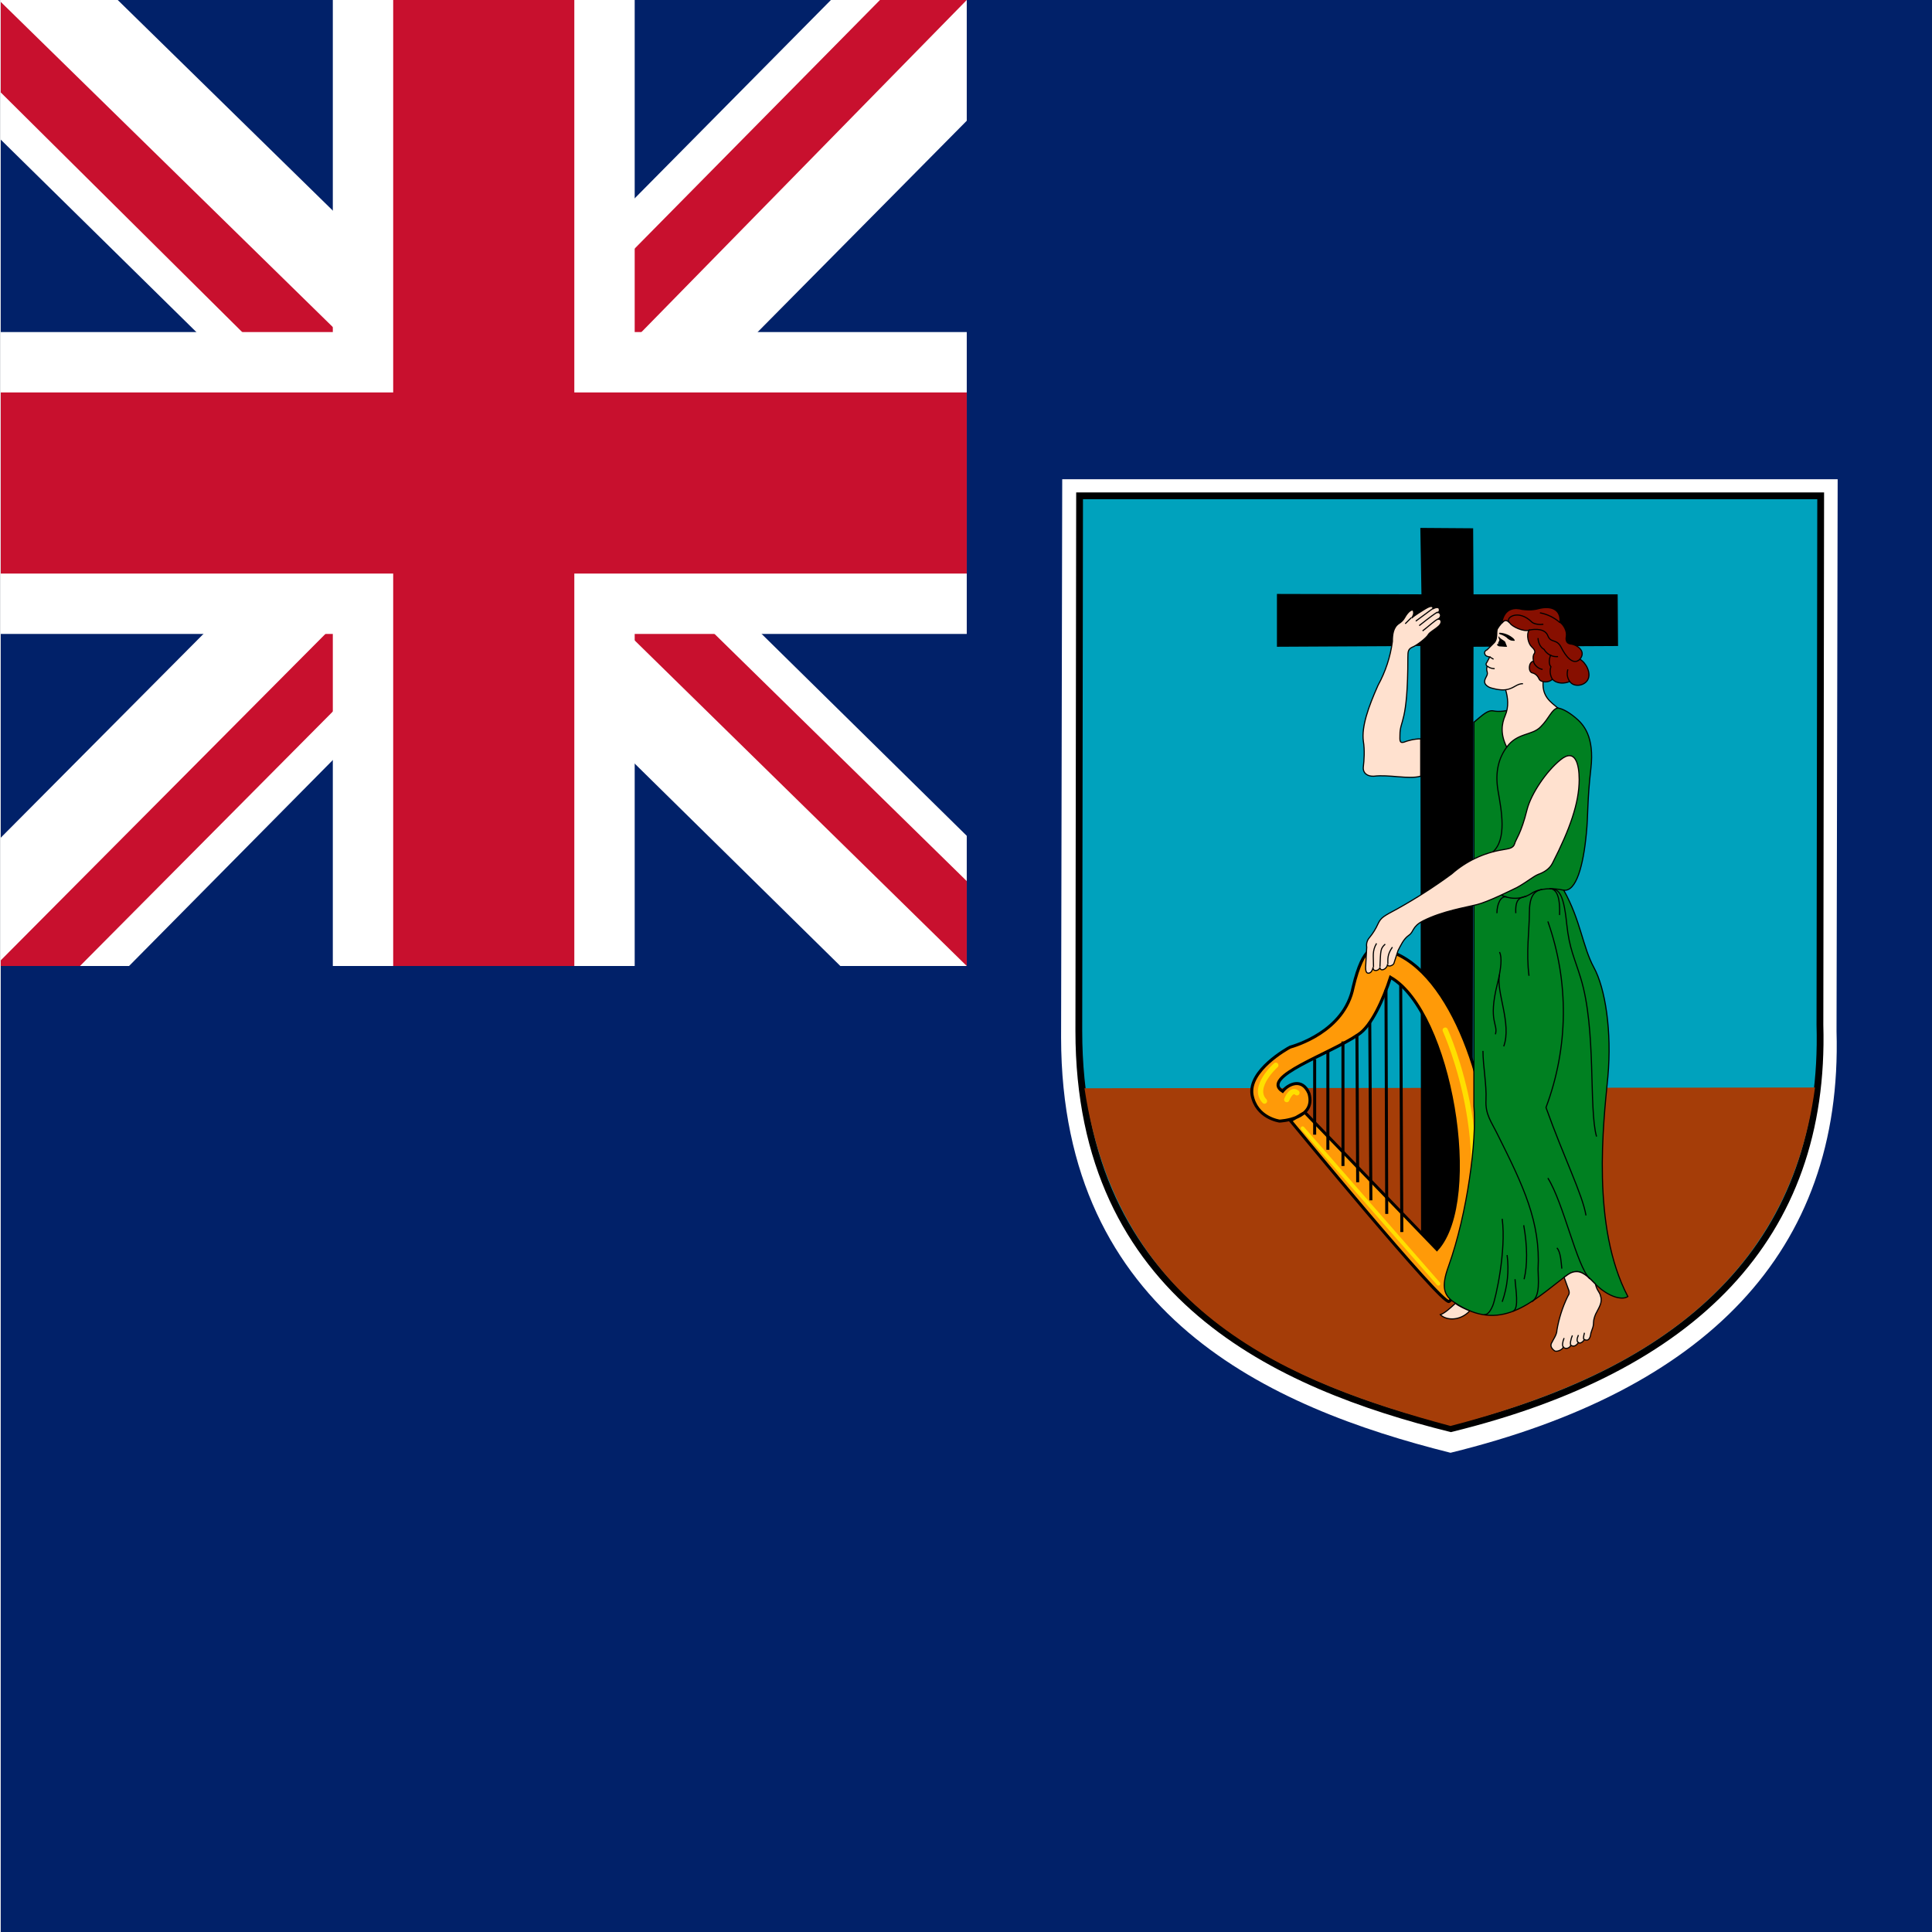
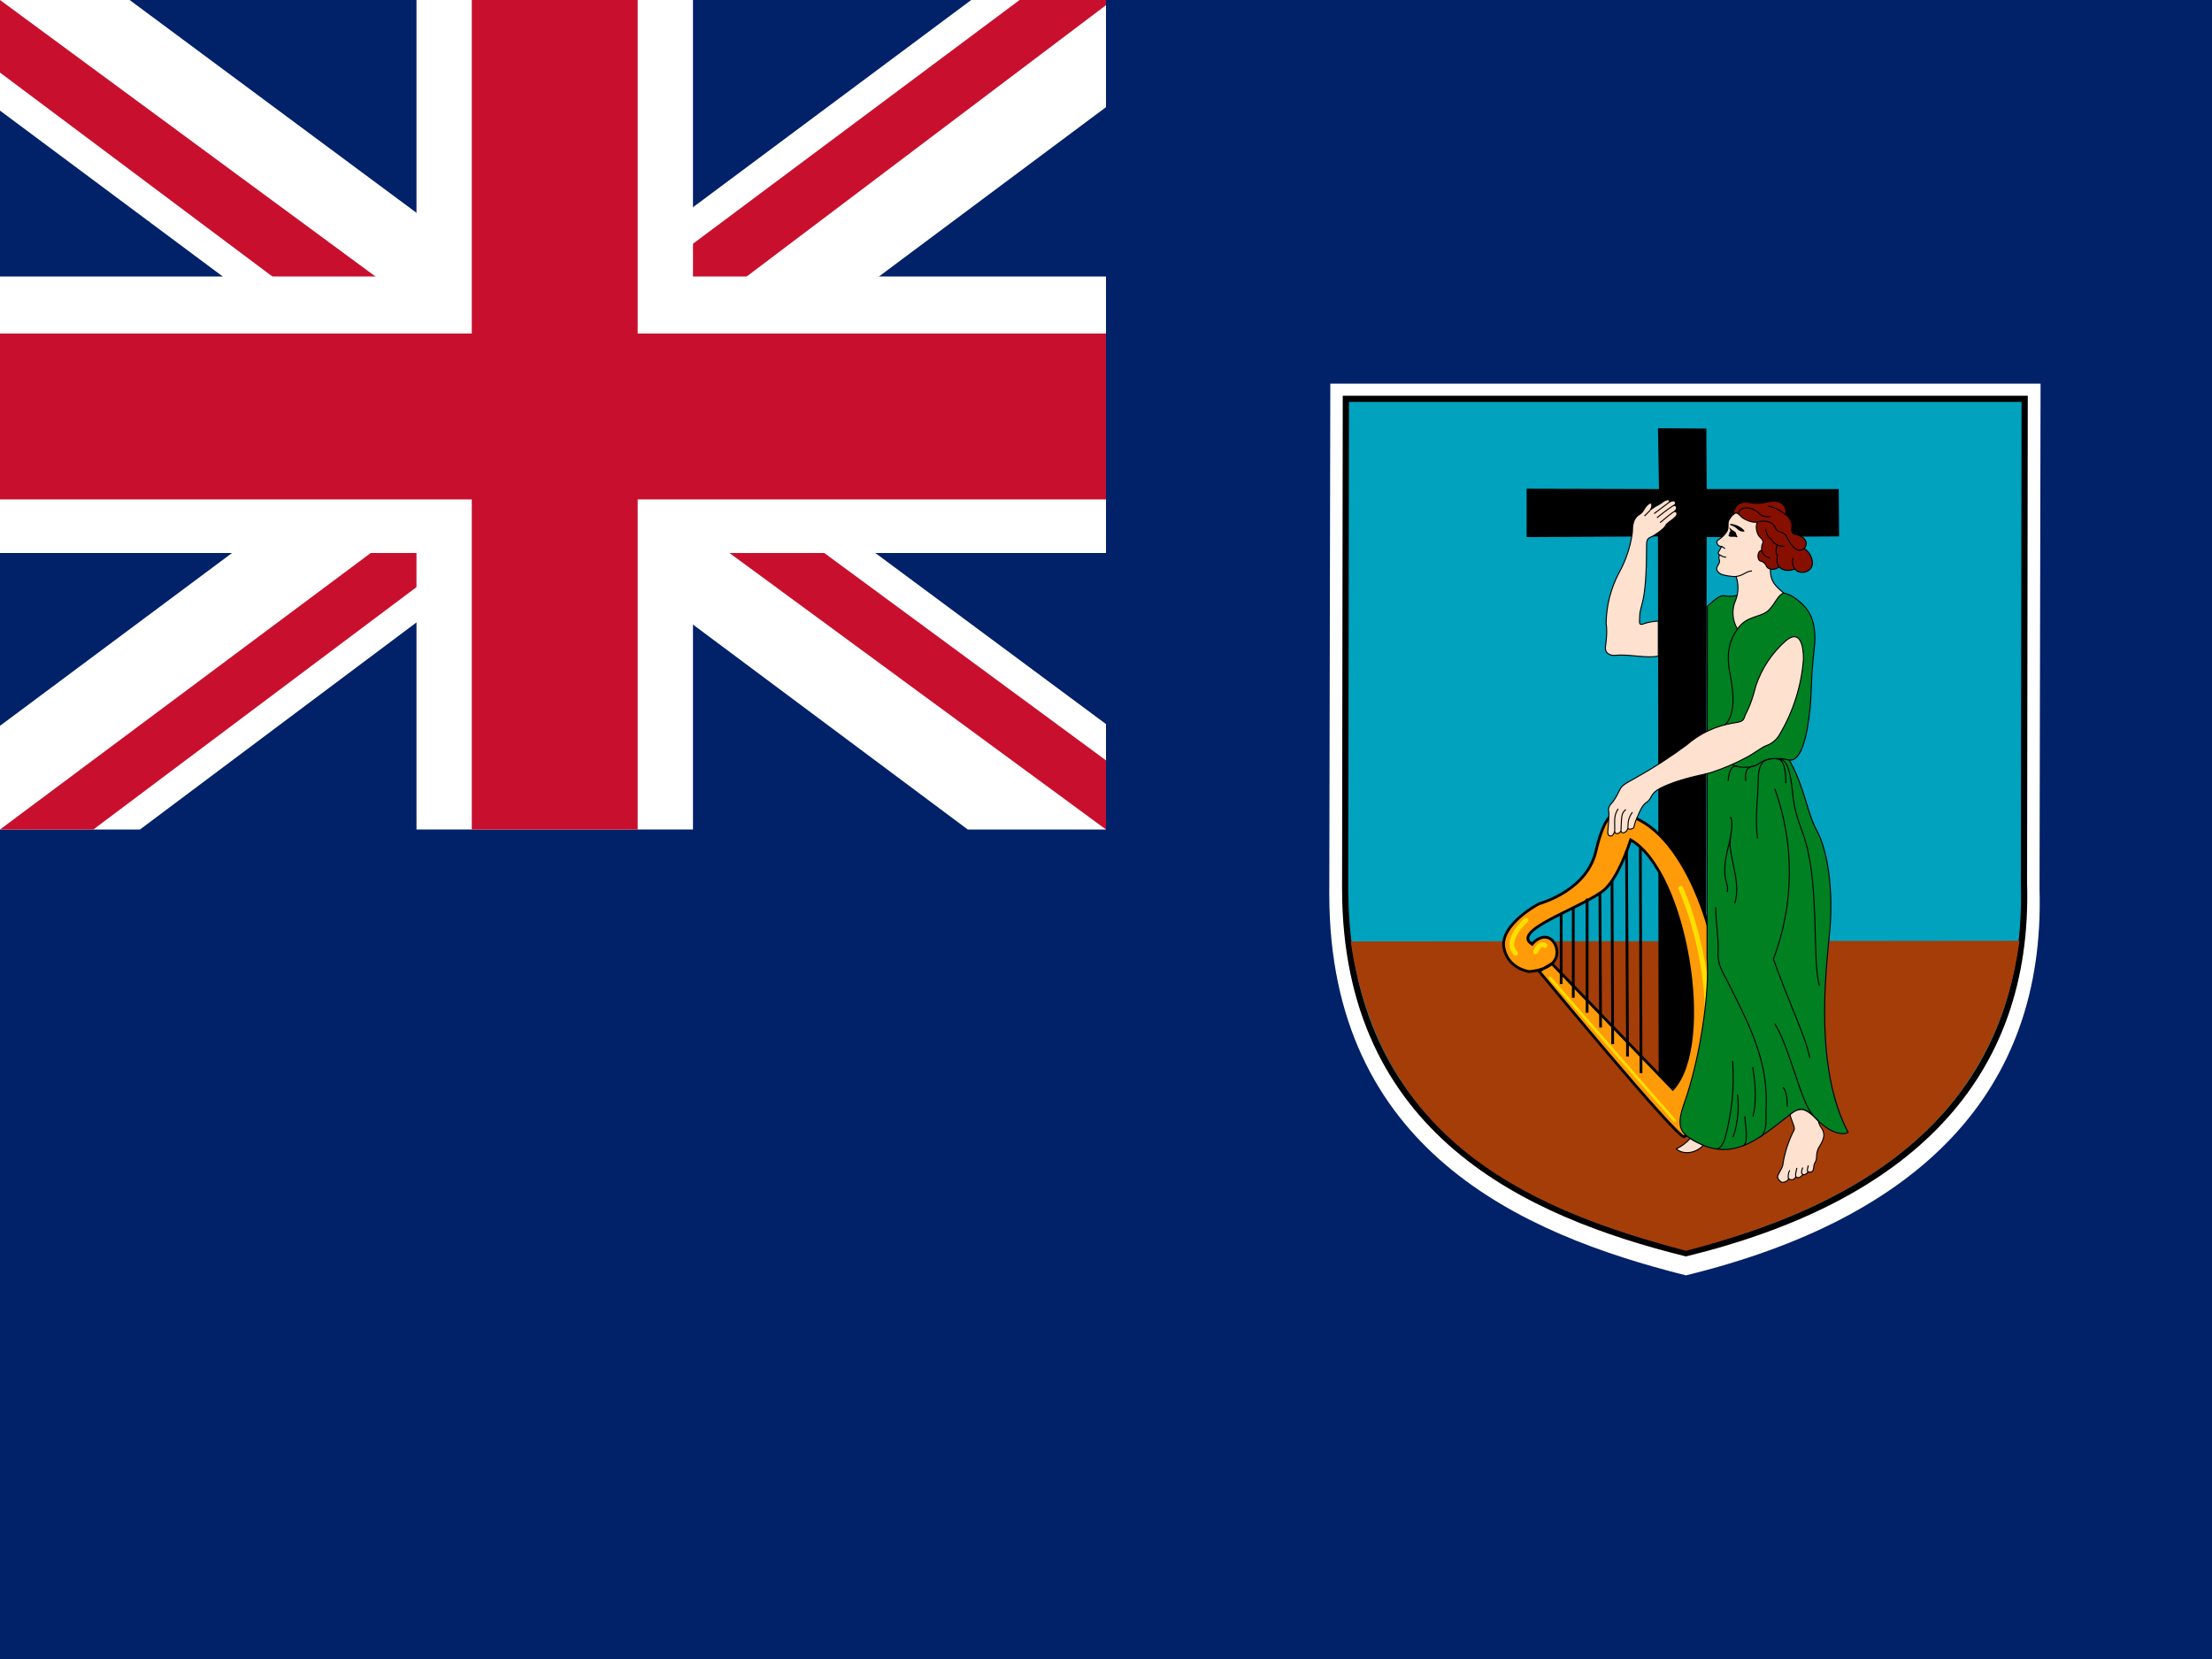
- <svg xmlns="http://www.w3.org/2000/svg" id="flag-icons-ms" viewBox="0 0 512 512">
-   <path fill="#012169" d="M.2 0h512v512H.2z" />
-   <path fill="#fff" d="M281.6 127H487l-.3 146.3c1.7 58.7-35 95.2-102.3 111.7-47.9-12-103.1-36.5-103.2-110l.3-148z" />
-   <path fill="#00a2bd" stroke="#000" stroke-width="1.8" d="M286.1 131.4h196.4l-.2 140.2c1.6 56.3-33.4 91.2-97.8 107-45.8-11.4-98.6-35-98.6-105.4z" />
-   <path fill="#a53d08" d="M481 288.2c-7.2 53.7-48.6 77.2-96.6 89.7-42.4-11.4-88-29.6-97-89.5z" />
-   <path d="m376.7 157.5-.3-17.6 14 .1.1 17.5h38.2l.1 13.7-38.3.2-.3 161.4-13.6.1-.2-161.7-38 .2v-14z" />
-   <path fill="#ff9a08" fill-rule="evenodd" stroke="#000" stroke-width=".8" d="m345.8 294.8 35 36.3c12-13.3 3.6-63-12.3-72.1-1.9 5.9-5.1 13-8.6 15.2-7.6 5.2-26.1 11.2-20 15 1.5-1.9 5.2-3.7 7 .6 2 6.9-7.8 7.3-7.8 7.3s-6.2-.8-7.3-7c-1-6.4 9.3-12.2 10.1-12.6 1-.3 14.4-4 16.7-15.9 2.8-11.8 5.8-10 6.3-10.2 17.7 1.7 29.2 33.3 29.9 55.5s-9 37-10.8 38-42-47.9-42-47.9z" />
-   <path fill="#ff9a08" stroke="#000" stroke-width=".8" d="m371.2 261 .3 65.5m-4.2-64.2.2 59.4m-4.5-50.8.3 47.2m-3.7-43.9.2 39.1m-3.9-37.3v33m-4-30.4v26.1m-3.5-24v20" />
-   <path fill="none" stroke="#ffdf00" stroke-linecap="round" d="m345.2 299 36 41.2" />
-   <path fill="none" stroke="#ffdf00" stroke-linecap="round" stroke-width="1.4" d="M383 273s16.3 35.7 1.2 65M341 291.4s1.2-3.1 2.7-1.8m-5.6-7.3s-6.5 5.8-3 9.5" />
-   <path fill="#008021" stroke="#000" stroke-width=".3" d="M390.6 191.4c2.4-2 3.7-3.3 5.2-3s3.5 0 5-.4a31 31 0 0 1 12-.4c1 .2 2.4.7 4.6 2.5s5.2 5 4.2 13.6-.7 12.3-1.2 17.2c-.8 8.5-2.7 15.5-6 15 4.5 8 5 15 8 20.5s4.8 16.8 3.7 29c-1.2 12.3-4.4 39.7 5.3 58.2-1.6 1.1-5.5 0-9-3.7s-5-3.6-7.9-1.4c-8.7 6.7-17 14.8-29 6.7-2.8-1.8-3.7-4-1.6-9.7 5-14 7.5-33.4 6.7-42.4z" />
-   <path fill="#ffe1cf" stroke="#000" stroke-width=".3" d="M399 182.8c.6 2 .9 4.5-.1 6.8s-1.3 5 .4 8.4c2.8-3.9 6.7-3 9-5.4 2.3-2.3 2.8-4.5 4.5-5-1.7-1.5-4.4-3-3.8-7.5.6-4.3 6.7-8 1.2-14.6a8 8 0 0 0-11-1.4 8 8 0 0 0-2.4 2.6c-.3.8.1 2.5-.7 3.5l-2 2q-1.1.5-.4 1.5.4.3 1.1.4l-.8 1.5q-.4.4.1 1c-.4 1.3.4 1.5-.1 2.5s-1.2 2 .6 3c.6.3 3 .9 4.3.7zm-22.5 22.9c-3.2.9-8.4-.5-12.4 0-1.7.1-3-.8-2.8-2.5s.4-4.4 0-6.8c-.5-3.8 1.3-9 3.9-14.8A33 33 0 0 0 369 170c0-1.8.2-3.8 1.8-4.8 1.2-.8 1.4-1.5 1.8-2.1 1-1.5 2-1.8 2-1q.2.7-.5 1.7c1-.9 2.8-1.9 3.2-2.2.4-.2 2.4-1.7 2.5-.3q1.3-.6 1.6 0 .2.7-.3 1c.5 0 1.2 1 0 1.8.7-.2 1.3.8.2 1.8s-2.4 1.6-2.8 2.3c-.4.8-3.1 2.9-4.2 3.3-1.1.5-1.2 1.1-1.2 2.7 0 17.8-2.1 16.4-2.1 20.6 0 1.2-.2 2.2 1 1.9 1-.4 2.8-.9 4.5-.9v10zm.7 38.3c5.2-2.6 11.2-3.5 14.3-4.3 3-.8 8-3.3 10.5-4.5 2.4-1.3 4.4-3 5.7-3.5 1.4-.5 3-1.4 3.8-3.1 4.5-8.8 7-15.8 7-22 0-4-1-8.5-5-5.2-3.7 3-7.7 8.9-8.8 13.1-1.6 6.5-3 7.9-3.3 9.1-.4 1.3-1.7 1.3-3.2 1.6a27 27 0 0 0-13.5 6.4 136 136 0 0 1-14.3 9.2c-3.7 2-4.4 2.3-5.2 4a16 16 0 0 1-2.3 3.7 3 3 0 0 0-.7 2.5l-.3 5.4q0 1.5.7 1.5c.4 0 1-.2 1.3-1.6-.2 1.4 1.7 1 1.8 0 0 1.4 2 .5 2-.8 0 1 1.6.3 1.7-.2l1.1-3.4c.7-1.3 1.4-3 2.8-4 1.5-1 .8-2.3 3.9-3.9zm37.3 94.5 1.3 3.6c.2.9-.2 1.1-.4 1.6a33 33 0 0 0-2.8 8.8c0 1.2-1 2.5-1.3 3.2q-.8 1.2.7 2.3c.5.3 2-.2 2.3-1 .5.6 1.6.4 2-.5q1 .7 2-.7c.5.4 1.3-.3 1.6-.8q1.4.7 1.7-1.7l.4-1.2q.3-.7.3-1.7c0-.7.4-2 .9-2.8.5-1 1.5-2.5 1-4-.3-1.4-.9-1.3-1.4-3.3-1.3-1.3-3-3.2-4.8-3.3s-2.8 1.1-3.5 1.5zm-32.8 9.9c1.6 1.6 5.3 1.7 7.8-1-1-.4-3-1.3-3.8-2-1.3 1.2-2.8 2.6-4 3z" />
-   <path fill="#870f00" stroke="#000" stroke-width=".3" d="M398 165c.7-4 3.6-4 5.4-3.5.8.1 2.6.3 4.3-.2 3.5-.9 6 .3 5.7 3.6 1 .7 1.9 2.3 1.7 3.7q-.4 2 1.4 2.1c1.3.2 4 1.8 2.2 4 1.7 1 3 3.7 2.1 5.4s-3.7 2.1-4.8.5c-1.3.6-3.4.7-4.6-.6-.9 1-3 .9-3.5 0q-.6-1.4-1.9-1.7c-1-.3-1-2.8.4-3.1q-.3-1.3.2-2t-.7-1.8c-.8-.7-1.5-3-.7-4.4-1.4.5-4.4-.9-5-1.8q-1.2-1.4-2.1-.2z" />
-   <path fill="none" stroke="#000" stroke-width=".3" d="M399 182.8c2.2-.3 3-1.7 4.6-1.6m-9.5-4.7.6.4q.7.3 1.4.3m-1.3-3.1 1 .6m4.2-9.7c-1.3-1.2 2.3-3.8 6-.1.7.6 2.5.7 3 .5m-3.8 1.6c1.7-.4 4.3-.4 5 1.5.8 2 2.3.7 3.5 3 1.2 2.4 3.2 5 5 3.2m-7.3 5.3a4 4 0 0 1-.4-3.3c-.7-.8-.4-2.4 0-3.2m-4.6 1.7c0 .7 1 2 2.4 2.2m7.2 3.2q-1-1.4-.5-3.2" />
-   <path fill="none" stroke="#000" stroke-width=".3" d="M407.6 169.1c0 1 .5 2.4 1.6 3 .3.5 1.4 2.1 3.7 1.9m.5-9a11 11 0 0 0-5.3-2.6m-8.8 35.6c-2 2.7-3.2 6.4-2.3 11.6s2.4 12.8-1.4 16.2m18.7 10.1c-2.6-.6-6.4-.6-8.5.9a8 8 0 0 1-7.9.4" />
-   <path fill="none" stroke="#000" stroke-width=".3" d="M408.7 235.7c-2.3.4-3.4 2-3.4 6.3s-.9 10.5-.1 16.6m-.7-21.1c-1.5.4-3 .4-2.8 4.5m-5 0c0-2.4 1-4.7 2.6-4.3m14 4.8c.2-5.4-1-7-2.7-7 2.2.1 3.7.4 4.6 9.4.7 6.6 2.1 9 3.7 14.3 4.2 13.6 2.1 34.6 4.2 42m-12.9-57a72 72 0 0 1-.5 49.3c4.8 13.4 9.7 23.1 10.6 28.6m-24-48c.8-2.8-2-3.2.5-13.3q1.6-6.4.6-8.5" />
-   <path fill="none" stroke="#000" stroke-width=".3" d="M397.4 258.3c-1 4.5 3.3 13 1.1 19m-5.5 1.2c0 4 1 9 .8 13-.2 3.9 1.4 5.7 3.2 9.4 6.7 13.4 11.3 23 10.6 35.5 0 2.3.7 7.2-1.7 8.6m-12.6 3.4c.7 0 1.4-.3 2.3-2.4.8-2 3.6-14.5 2.5-23m1.3 9.6a27 27 0 0 1-1.3 12.4" />
-   <path fill="none" stroke="#000" stroke-width=".3" d="M403.8 324.7c1 5.6 1 10.7.1 14.3m-2.4 0c.1 2.3 1.2 8-.6 8.5m9.3-35.3c4.2 6.7 7.6 23.2 11.1 26.7m-7.4-2.7c-.2-1.8-.3-4.4-1.3-5.5m-44.8-75.2c0-1.3-.2-2.5 1.2-4.5m-3.3 5.2c.2-4.4.1-4.8 1.4-6m-3.1 6.1c0-3.1-.4-4.2.8-6.3m15-88.8-4.6 3.4m5.8-2.4q-.6.2-4.9 3.6m5.1-1.8c-1 .4-2.6 2-4.2 3.2m-3-3.5-1.6 1.6M414.3 357q-.5-.6.2-2.4m1.8 1.9c-.3-.3 0-1.7.4-2.6m1.6 1.9q-.7-.4 0-2m1.6 1.2q-.5 0 0-1.8" />
-   <path d="M397.2 168.7c.8 1 1.7 1 1.8 1.7l.4 1h-.6l-1.4-.1c-.4 0-.9-.5-.6-.6q.4 0 .2-.3l.3-.6q.1 0 0-.4c-.2-.3-.3-1-.1-.7m.5-1a6 6 0 0 1 3.4 1.5c.7.8.1.6-.2.6q-.7 0-1.4-.6c-.3-.4-1.4-1-2-1.1-.2-.1-.5-.5.2-.4" />
-   <path fill="#012169" d="M.2 0h256v256H.2z" />
-   <path fill="#FFF" d="M256.2 0v32l-95 96 95 93.5V256h-33.5l-95.5-94-93 94H.2v-34l93-93.5L.2 37V0h31l96 94 93-94z" />
-   <path fill="#C8102E" d="m92.2 162 5.5 17-76.5 77H.2v-1.5zm62-6 27 4 75 73.5V256zm102-156-96 98-2-22 75-76zM.2.5 96.7 95l-29.5-4-67-66.5z" />
-   <path fill="#FFF" d="M88.2 0v256h80V0zM.2 88v80h256V88z" />
-   <path fill="#C8102E" d="M.2 104v48h256v-48zm104-104v256h48V0z" />
+ <svg xmlns="http://www.w3.org/2000/svg" id="flag-icons-ms" viewBox="0 0 640 480">
+   <path fill="#012169" d="M0 0h640v480H0z" />
+   <path fill="#fff" d="M384.9 111h205.5l-.3 146.3c1.7 58.7-34.9 95.2-102.3 111.7-47.9-12-103-36.5-103.2-110z" />
+   <path fill="#00a2bd" stroke="#000" stroke-width="1.8" d="M389.4 115.4h196.4l-.2 140.2c1.6 56.3-33.4 91.2-97.8 107-45.8-11.4-98.5-35-98.6-105.4z" />
+   <path fill="#a53d08" d="M584.3 272.2c-7.2 53.7-48.6 77.2-96.5 89.7-42.5-11.4-88.2-29.6-97-89.5z" />
+   <path d="m480 141.5-.3-17.6 14 .1.1 17.5H532l.1 13.7-38.3.2-.3 161.4-13.6.1-.2-161.7-38 .2v-14z" />
+   <path fill="#ff9a08" fill-rule="evenodd" stroke="#000" stroke-width=".8" d="m449 278.8 35 36.3c12.1-13.3 3.7-63-12.2-72.1-1.9 5.9-5.1 13-8.6 15.2-7.5 5.2-26.1 11.2-19.9 15 1.4-1.9 5.1-3.7 6.9.6 2 6.9-7.8 7.3-7.8 7.3s-6.2-.8-7.3-7c-1-6.4 9.3-12.2 10.2-12.6.8-.3 14.3-4 16.6-15.9 2.9-11.8 5.8-10 6.3-10.2 17.7 1.7 29.2 33.3 29.9 55.5s-9 37-10.8 38c-1.7.9-42-47.9-42-47.9z" />
+   <path fill="#ff9a08" stroke="#000" stroke-width=".8" d="m474.6 245 .2 65.5m-4.2-64.2.3 59.4m-4.5-50.8.2 47.2m-3.7-43.9.2 39.1m-3.9-37.3v33m-4-30.4v26.1m-3.5-24v20" />
+   <g fill="none" stroke="#ffdf00" stroke-linecap="round" stroke-width="1.8">
+     <path stroke-width=".8" d="m448.5 283 36 41.2" />
+     <path stroke-width="1.4" d="M486.3 257s16.4 35.7 1.2 65m-43.2-46.6s1.2-3.1 2.7-1.8m-5.5-7.3s-6.6 5.7-3 9.5" />
+   </g>
+   <path fill="#008021" stroke="#000" stroke-width=".3" d="M494 175.4c2.3-2 3.6-3.3 5.1-3s3.5 0 5-.4a31 31 0 0 1 12-.4c1 .2 2.5.7 4.6 2.5s5.2 5 4.2 13.6-.7 12.3-1.2 17.2c-.8 8.5-2.7 15.5-6 15 4.5 8 5 15 8 20.5s4.8 16.8 3.7 29c-1.2 12.3-4.4 39.7 5.3 58.2-1.6 1.1-5.5 0-9-3.7s-5-3.6-7.8-1.4c-8.8 6.7-17 14.8-29.1 6.7-2.8-1.8-3.6-4-1.6-9.7 5-14 7.5-33.4 6.7-42.4z" />
+   <path fill="#ffe1cf" stroke="#000" stroke-width=".3" d="M502.3 166.8a10 10 0 0 1-.1 6.8 9 9 0 0 0 .5 8.4c2.7-4 6.6-3.2 9-5.4 2.2-2.3 2.7-4.5 4.4-5-1.7-1.5-4.3-3.2-3.8-7.5.6-4.4 6.7-8 1.2-14.6a8 8 0 0 0-13.4 1.2c-.3.8.2 2.4-.7 3.4a8 8 0 0 1-2.1 2q-1 .6-.2 1.6.3.4 1 .4l-.8 1.5q-.4.4.2 1c-.5 1.3.4 1.5-.2 2.5s-1.2 2 .6 3c.6.3 3 .8 4.4.7zm-22.5 23c-3.2.8-8.4-.6-12.3-.2-1.8.2-3.2-.7-3-2.4s.6-4.4.2-6.8a32 32 0 0 1 3.8-14.8 33 33 0 0 0 3.8-11.6c0-1.9.2-3.9 1.8-5 1.2-.7 1.4-1.4 1.8-2 1-1.5 2-1.8 2-1q.2.7-.5 1.6c1-.8 2.8-1.8 3.2-2 .4-.4 2.4-1.8 2.5-.4q1.3-.6 1.6 0 .2.6-.3 1c.6 0 1.2.9 0 1.8.7-.2 1.3.8.2 1.7-1 1-2.4 1.6-2.7 2.4s-3.2 2.9-4.3 3.3c-1.1.5-1.2 1.1-1.2 2.7 0 17.8-2 16.3-2 20.7 0 1-.3 2.1.8 1.8a15 15 0 0 1 4.6-.9v10zm.7 38.2c5.2-2.6 11.2-3.6 14.3-4.4a62 62 0 0 0 10.4-4.4c2.5-1.3 4.5-3 5.9-3.5a7 7 0 0 0 3.8-3.2 50 50 0 0 0 6.9-21.8c0-4-1-8.6-5-5.4a30 30 0 0 0-8.8 13.2c-1.6 6.4-3 7.9-3.3 9.1-.4 1.3-1.6 1.3-3.2 1.6a27 27 0 0 0-13.6 6.4 136 136 0 0 1-14.2 9.2c-3.7 2.1-4.4 2.3-5.2 4q-1.2 2.5-2.2 3.6-1.2 1.2-.8 2.6c.1.8-.2 4.2-.3 5.4s.3 1.4.7 1.5c.4 0 1-.2 1.3-1.6-.2 1.4 1.7 1 1.8-.1 0 1.5 2 .6 2-.8 0 1 1.7.3 1.7 0q.5-2 1.2-3.4c.6-1.4 1.3-3.2 2.7-4 1.5-1.2.8-2.4 3.9-4zm37.4 94.5c.3 1.3 1 2.7 1.2 3.6s-.2 1.1-.4 1.6a33 33 0 0 0-2.8 8.8c0 1.2-1 2.4-1.3 3.2q-.8 1.2.8 2.3c.4.3 2-.2 2.1-1q1.2.9 2.1-.5 1 .7 2-.7c.5.3 1.3-.3 1.6-.8.8.4 1.6 0 1.6-1.6q.1-.7.5-1.3.3-.7.3-1.7c0-.7.3-2 .9-2.8.6-1 1.5-2.5 1.1-4-.4-1.4-1-1.3-1.5-3.2-1.3-1.4-3-3.2-4.8-3.4-1.8 0-2.8 1.1-3.4 1.5zm-32.9 9.9c1.7 1.6 5.3 1.6 7.8-1-.9-.4-3-1.4-3.8-2a12 12 0 0 1-4 3z" />
+   <path fill="#870f00" stroke="#000" stroke-width=".3" d="M501.4 149c.6-4 3.5-4 5.3-3.5.8.1 2.6.3 4.4-.2 3.4-.9 6 .3 5.6 3.6 1 .7 2 2.3 1.7 3.7q-.3 2 1.4 2.1c1.3.2 4 1.8 2.2 4 1.7 1 3 3.7 2.1 5.4s-3.6 2.1-4.8.5c-1.3.6-3.3.7-4.6-.6-.9 1-3 .9-3.5 0q-.6-1.4-1.9-1.7c-.9-.3-1-2.8.4-3.1q-.1-1.3.3-2t-.8-1.8c-.8-.7-1.5-3-.7-4.4-1.4.5-4.4-.9-5-1.8q-1.2-1.4-2.1-.2z" />
+   <g fill="none" stroke="#000" stroke-width=".3">
+     <path d="M502.3 166.8c2.2-.3 3-1.6 4.6-1.6m-9.4-4.7.5.3q.7.4 1.4.4m-1.3-3.1 1 .6m4.2-9.7c-1.3-1.3 2.2-3.8 6-.2.8.8 2.5.8 3 .6m-3.8 1.6c1.8-.4 4.3-.4 5.1 1.6s2.3.6 3.5 3c1.2 2.3 3 4.8 5 3m-7.4 5.4a4 4 0 0 1-.4-3.2c-.7-.8-.4-2.5 0-3.3m-4.6 1.7c0 .7 1 2 2.4 2.2m7.2 3.2q-1-1.4-.5-3.2" />
+     <path d="M510.9 153c0 1.1.6 2.5 1.6 3 .3.6 1.4 2.2 3.8 2m.4-9a11 11 0 0 0-5.2-2.6m-8.8 35.6c-2 2.7-3.2 6.4-2.4 11.6 1 5.2 2.4 12.8-1.3 16.2m18.6 10.1c-2.6-.7-6.4-.7-8.5.9-2 1.5-5.6 1.6-7.9.4" />
+     <path d="M512 219.6c-2.3.4-3.3 2.1-3.3 6.4 0 4.2-1 10.4-.2 16.6m-.6-21.1c-1.6.4-3.2.4-2.8 4.5m-5.1 0c.1-2.4 1-4.8 2.6-4.3m14.1 4.9c0-5.6-1.2-7.1-2.8-7 2.2 0 3.7.3 4.7 9.2.6 6.8 2 9 3.7 14.4 4.1 13.6 2 34.5 4.1 42m-12.9-57a71 71 0 0 1-.4 49.3c4.8 13.4 9.6 23.1 10.5 28.6m-23.9-48c.8-2.9-2.2-3.2.4-13.3q1.6-6.4.6-8.4" />
+     <path d="M500.7 242.4c-1 4.4 3.3 12.8 1.2 19m-5.5 1.1c0 4 .9 9 .7 13-.2 3.9 1.4 5.7 3.2 9.4 6.8 13.4 11.2 22.9 10.7 35.5-.2 2.4.6 7.2-1.8 8.6m-12.6 3.4c.7 0 1.4-.4 2.3-2.4a65 65 0 0 0 2.4-23m1.4 9.6c.4 2.6.4 8-1.3 12.4" />
+     <path d="M507.1 308.7c1 5.6 1 10.7.1 14.3m-2.4 0c.2 2.2 1.2 8-.5 8.5m9.2-35.3c4.3 6.7 7.6 23.2 11.2 26.6m-7.6-2.6c0-1.8-.1-4.4-1.2-5.6M471 239.4c.1-1.2-.1-2.4 1.3-4.4m-3.3 5.2c.2-4.4.1-4.8 1.4-6m-3.2 6.1c0-3.2-.3-4.3 1-6.3m14.9-88.8-4.5 3.4m5.8-2.4q-.7.2-5 3.6m5.1-1.8c-1 .4-2.6 2-4.2 3.2m-2.9-3.5-1.6 1.6M517.5 341c-.2-.2-.2-1.3.3-2.4m1.9 1.9c-.4-.3 0-1.7.2-2.6m1.7 1.9q-.7-.4 0-2m1.5 1.2q-.4 0 .1-1.8" />
+   </g>
+   <path d="M500.5 152.7c.8 1 1.7 1 1.8 1.6.2.8.3.8.4 1s-.4.2-.6 0h-1.4c-.4 0-.8-.5-.6-.5q.4-.1.2-.4 0-.5.4-.7l-.1-.3c-.2-.3-.3-1-.1-.8zm.5-1.1a6 6 0 0 1 3.4 1.6c.7.8.1.6-.2.6s-1-.2-1.4-.6a5 5 0 0 0-1.9-1.2c-.3 0-.6-.4 0-.4z" />
+   <path fill="#012169" d="M0 0h320v240H0z" />
+   <path fill="#FFF" d="m37.5 0 122 90.5L281 0h39v31l-120 89.5 120 89V240h-40l-120-89.5L40.5 240H0v-30l119.5-89L0 32V0z" />
+   <path fill="#C8102E" d="M212 140.5 320 220v20l-135.5-99.5zm-92 10 3 17.5-96 72H0zM320 0v1.5l-124.5 94 1-22L295 0zM0 0l119.5 88h-30L0 21z" />
+   <path fill="#FFF" d="M120.5 0v240h80V0zM0 80v80h320V80z" />
+   <path fill="#C8102E" d="M0 96.5v48h320v-48zM136.5 0v240h48V0z" />
</svg>
